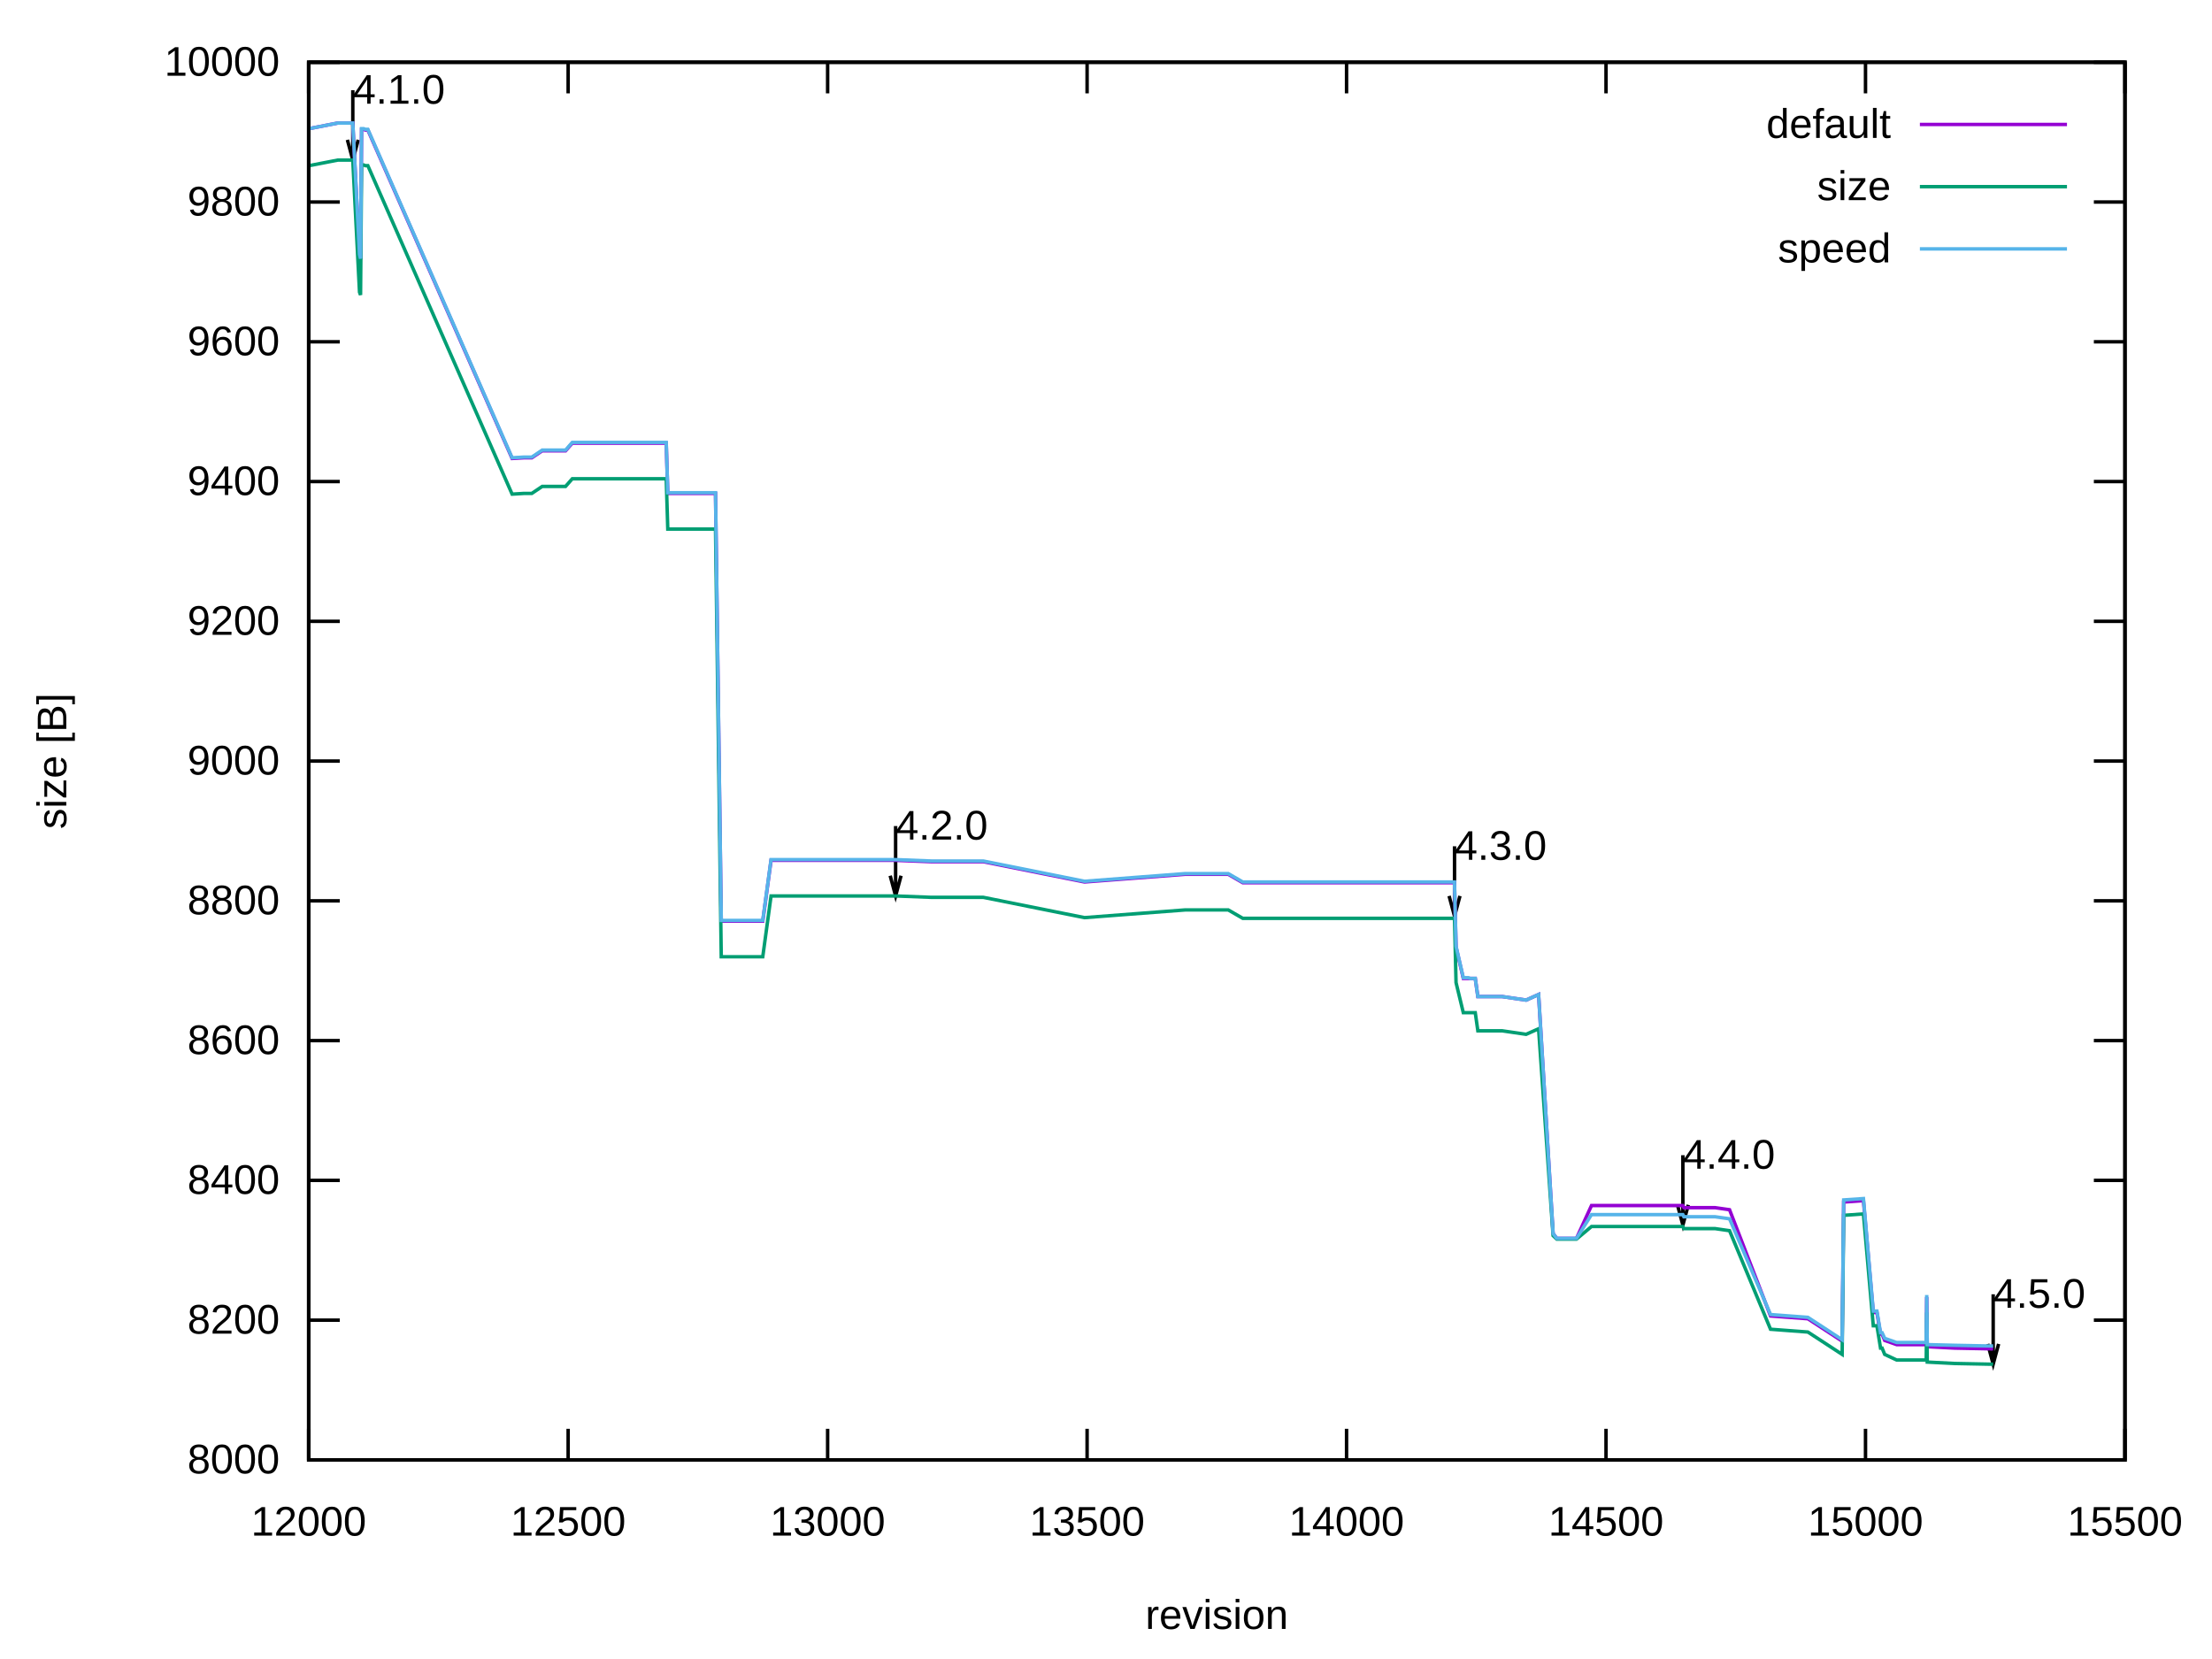
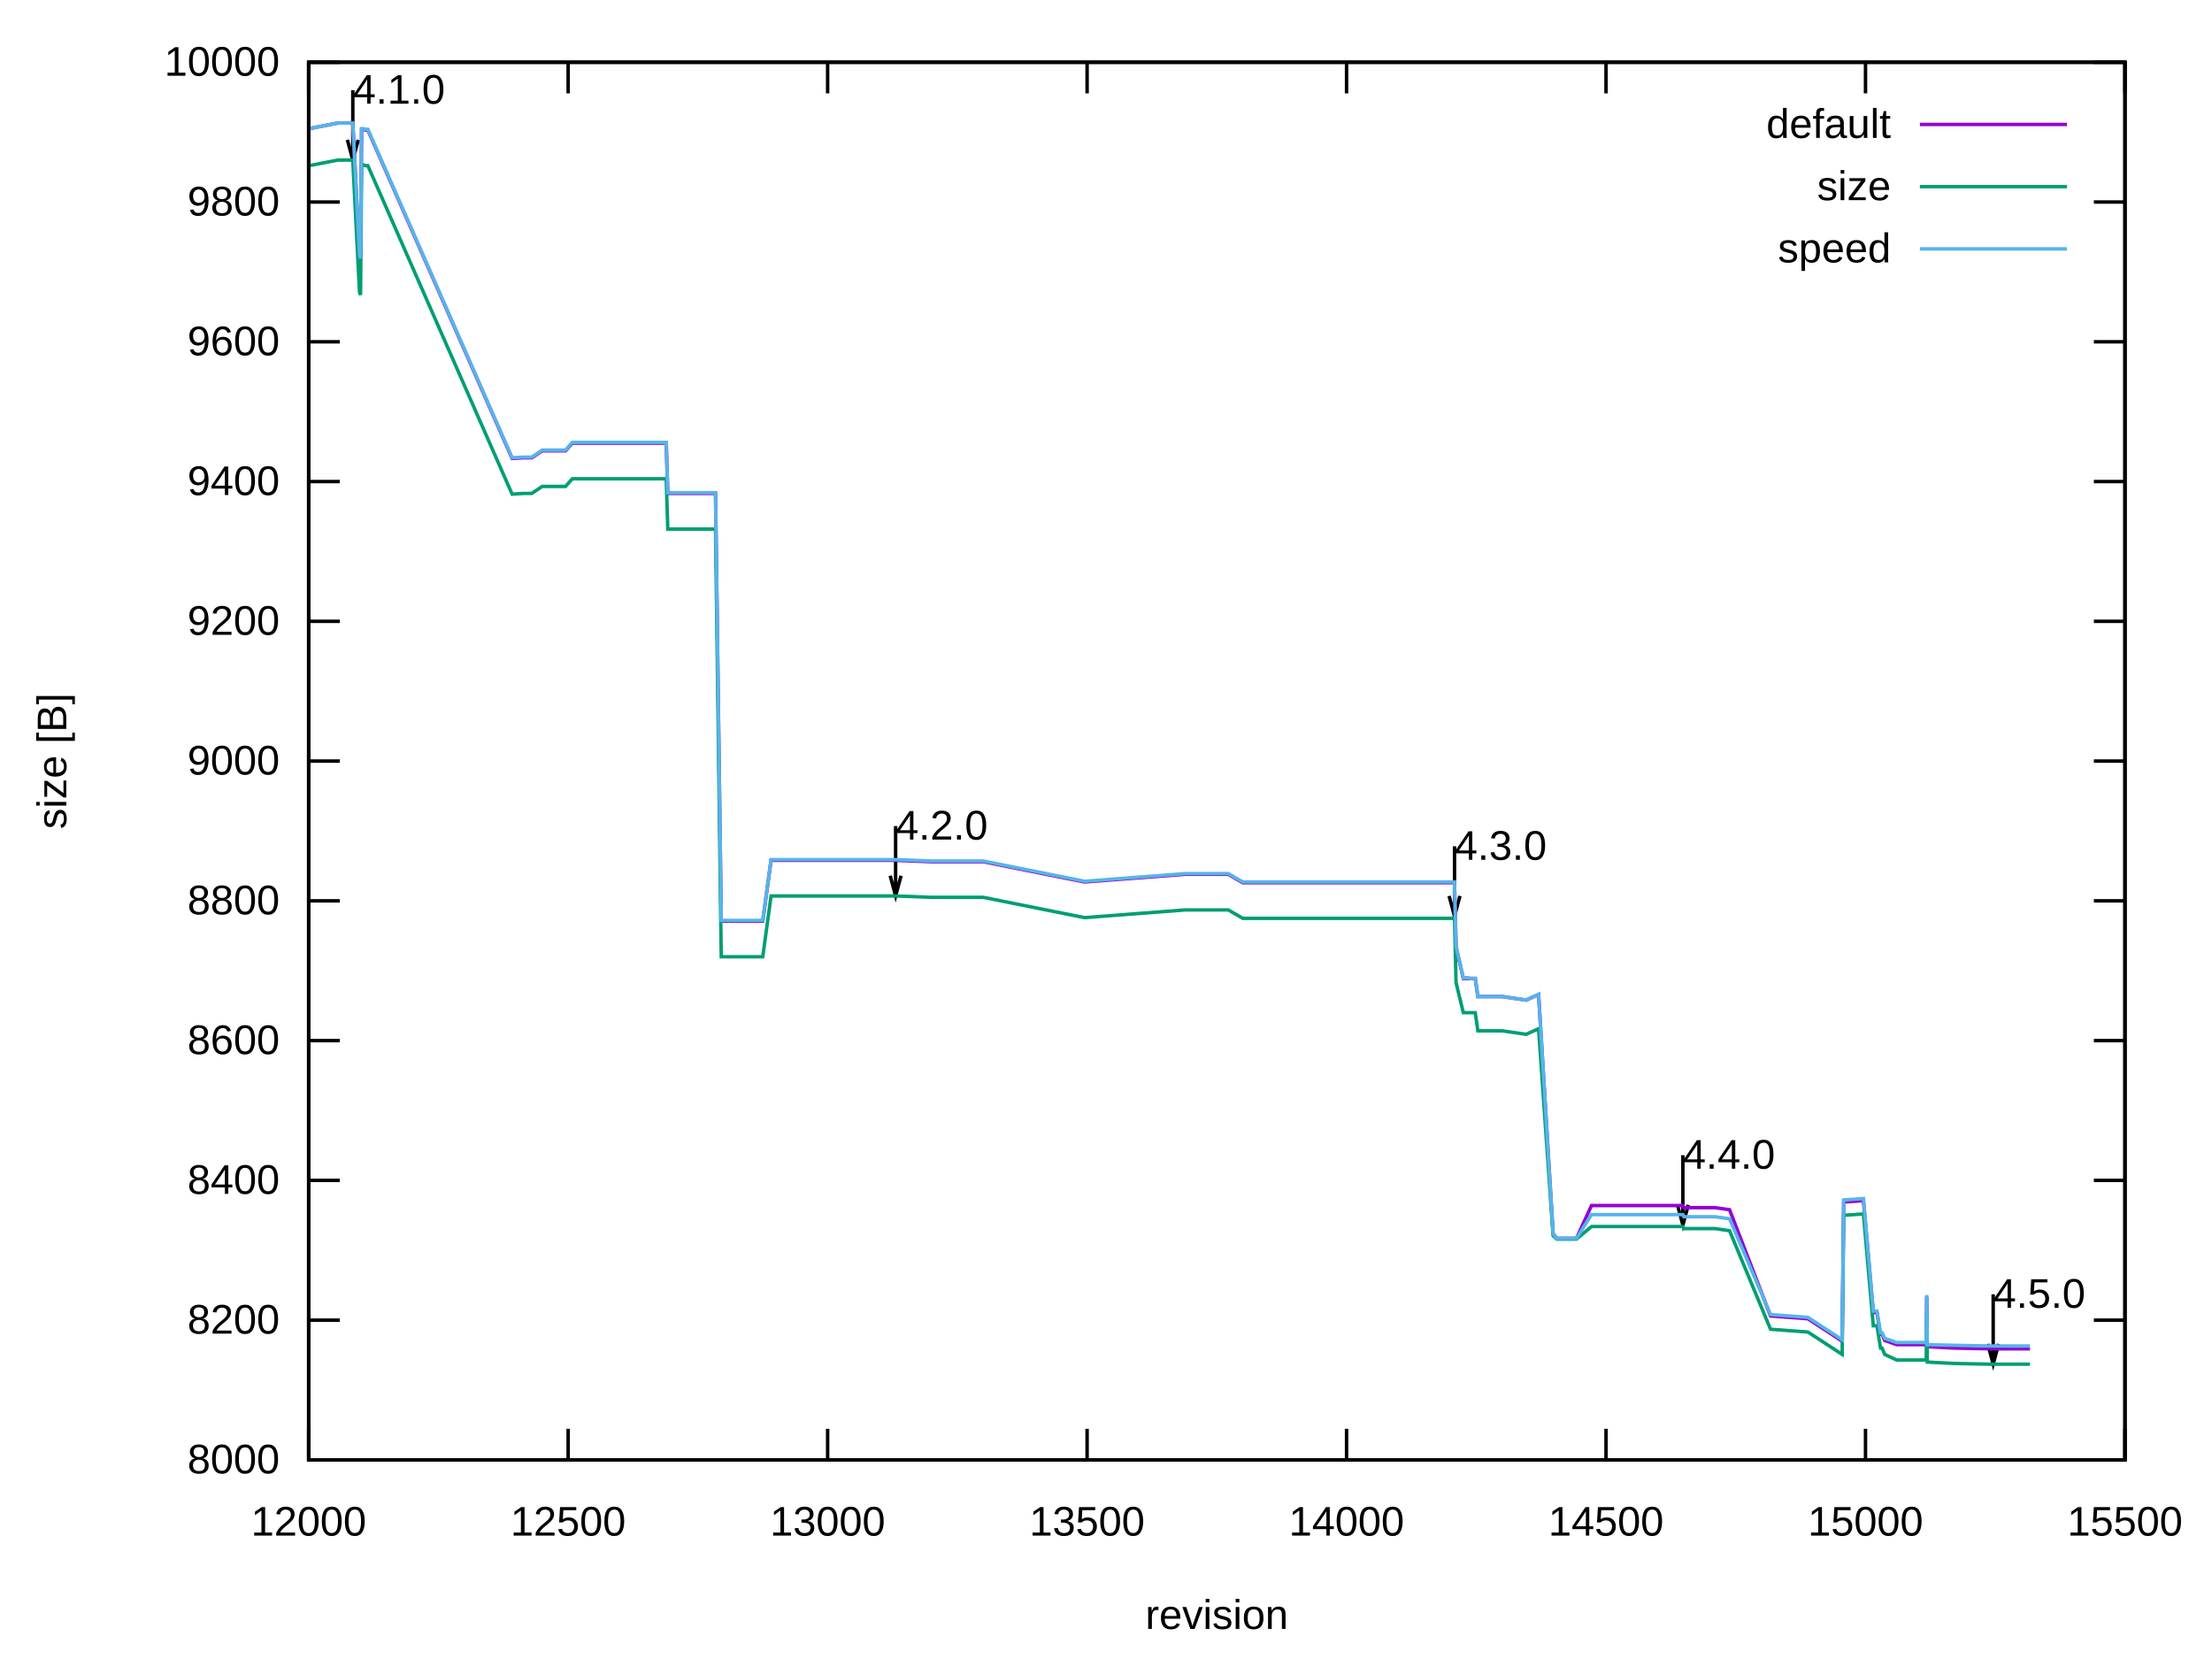
<svg xmlns="http://www.w3.org/2000/svg" xmlns:xlink="http://www.w3.org/1999/xlink" width="640" height="480" viewBox="0 0 640 480">
  <g id="gnuplot_canvas">
    <rect x="0" y="0" width="640" height="480" fill="none" />
    <defs>
      <circle id="gpDot" r="0.5" stroke-width="0.5" stroke="currentColor" />
      <path id="gpPt0" stroke-width="0.222" stroke="currentColor" d="M-1,0 h2 M0,-1 v2" />
      <path id="gpPt1" stroke-width="0.222" stroke="currentColor" d="M-1,-1 L1,1 M1,-1 L-1,1" />
      <path id="gpPt2" stroke-width="0.222" stroke="currentColor" d="M-1,0 L1,0 M0,-1 L0,1 M-1,-1 L1,1 M-1,1 L1,-1" />
      <rect id="gpPt3" stroke-width="0.222" stroke="currentColor" x="-1" y="-1" width="2" height="2" />
      <rect id="gpPt4" stroke-width="0.222" stroke="currentColor" fill="currentColor" x="-1" y="-1" width="2" height="2" />
      <circle id="gpPt5" stroke-width="0.222" stroke="currentColor" cx="0" cy="0" r="1" />
      <use xlink:href="#gpPt5" id="gpPt6" fill="currentColor" stroke="none" />
      <path id="gpPt7" stroke-width="0.222" stroke="currentColor" d="M0,-1.33 L-1.33,0.67 L1.33,0.67 z" />
      <use xlink:href="#gpPt7" id="gpPt8" fill="currentColor" stroke="none" />
      <use xlink:href="#gpPt7" id="gpPt9" stroke="currentColor" transform="rotate(180)" />
      <use xlink:href="#gpPt9" id="gpPt10" fill="currentColor" stroke="none" />
      <use xlink:href="#gpPt3" id="gpPt11" stroke="currentColor" transform="rotate(45)" />
      <use xlink:href="#gpPt11" id="gpPt12" fill="currentColor" stroke="none" />
      <path id="gpPt13" stroke-width="0.222" stroke="currentColor" d="M0,1.330 L1.265,0.411 L0.782,-1.067 L-0.782,-1.076 L-1.265,0.411 z" />
      <use xlink:href="#gpPt13" id="gpPt14" fill="currentColor" stroke="none" />
      <filter id="textbox" filterUnits="objectBoundingBox" x="0" y="0" height="1" width="1">
        <feFlood flood-color="white" flood-opacity="1" result="bgnd" />
        <feComposite in="SourceGraphic" in2="bgnd" operator="atop" />
      </filter>
      <filter id="greybox" filterUnits="objectBoundingBox" x="0" y="0" height="1" width="1">
        <feFlood flood-color="lightgrey" flood-opacity="1" result="grey" />
        <feComposite in="SourceGraphic" in2="grey" operator="atop" />
      </filter>
    </defs>
    <g fill="none" color="white" stroke="currentColor" stroke-width="1.00" stroke-linecap="butt" stroke-linejoin="miter">
</g>
    <g fill="none" color="black" stroke="currentColor" stroke-width="1.00" stroke-linecap="butt" stroke-linejoin="miter">
      <path stroke="black" d="M89.31,422.40 L98.31,422.40 M614.82,422.40 L605.82,422.40  " />
      <g transform="translate(80.92,426.30)" stroke="none" fill="black" font-family="Arial" font-size="12.00" text-anchor="end">
        <text>
          <tspan font-family="Arial"> 8000</tspan>
        </text>
      </g>
    </g>
    <g fill="none" color="black" stroke="currentColor" stroke-width="1.00" stroke-linecap="butt" stroke-linejoin="miter">
      <path stroke="black" d="M89.31,381.96 L98.31,381.96 M614.82,381.96 L605.82,381.96  " />
      <g transform="translate(80.92,385.86)" stroke="none" fill="black" font-family="Arial" font-size="12.00" text-anchor="end">
        <text>
          <tspan font-family="Arial"> 8200</tspan>
        </text>
      </g>
    </g>
    <g fill="none" color="black" stroke="currentColor" stroke-width="1.00" stroke-linecap="butt" stroke-linejoin="miter">
      <path stroke="black" d="M89.31,341.52 L98.31,341.52 M614.82,341.52 L605.82,341.52  " />
      <g transform="translate(80.92,345.42)" stroke="none" fill="black" font-family="Arial" font-size="12.00" text-anchor="end">
        <text>
          <tspan font-family="Arial"> 8400</tspan>
        </text>
      </g>
    </g>
    <g fill="none" color="black" stroke="currentColor" stroke-width="1.00" stroke-linecap="butt" stroke-linejoin="miter">
      <path stroke="black" d="M89.31,301.08 L98.31,301.08 M614.82,301.08 L605.82,301.08  " />
      <g transform="translate(80.92,304.98)" stroke="none" fill="black" font-family="Arial" font-size="12.00" text-anchor="end">
        <text>
          <tspan font-family="Arial"> 8600</tspan>
        </text>
      </g>
    </g>
    <g fill="none" color="black" stroke="currentColor" stroke-width="1.00" stroke-linecap="butt" stroke-linejoin="miter">
      <path stroke="black" d="M89.31,260.64 L98.31,260.64 M614.82,260.64 L605.82,260.64  " />
      <g transform="translate(80.92,264.54)" stroke="none" fill="black" font-family="Arial" font-size="12.00" text-anchor="end">
        <text>
          <tspan font-family="Arial"> 8800</tspan>
        </text>
      </g>
    </g>
    <g fill="none" color="black" stroke="currentColor" stroke-width="1.00" stroke-linecap="butt" stroke-linejoin="miter">
      <path stroke="black" d="M89.31,220.20 L98.31,220.20 M614.82,220.20 L605.82,220.20  " />
      <g transform="translate(80.92,224.10)" stroke="none" fill="black" font-family="Arial" font-size="12.00" text-anchor="end">
        <text>
          <tspan font-family="Arial"> 9000</tspan>
        </text>
      </g>
    </g>
    <g fill="none" color="black" stroke="currentColor" stroke-width="1.00" stroke-linecap="butt" stroke-linejoin="miter">
      <path stroke="black" d="M89.31,179.77 L98.31,179.77 M614.82,179.77 L605.82,179.77  " />
      <g transform="translate(80.92,183.67)" stroke="none" fill="black" font-family="Arial" font-size="12.00" text-anchor="end">
        <text>
          <tspan font-family="Arial"> 9200</tspan>
        </text>
      </g>
    </g>
    <g fill="none" color="black" stroke="currentColor" stroke-width="1.00" stroke-linecap="butt" stroke-linejoin="miter">
      <path stroke="black" d="M89.31,139.33 L98.31,139.33 M614.82,139.33 L605.82,139.33  " />
      <g transform="translate(80.92,143.23)" stroke="none" fill="black" font-family="Arial" font-size="12.00" text-anchor="end">
        <text>
          <tspan font-family="Arial"> 9400</tspan>
        </text>
      </g>
    </g>
    <g fill="none" color="black" stroke="currentColor" stroke-width="1.00" stroke-linecap="butt" stroke-linejoin="miter">
      <path stroke="black" d="M89.31,98.89 L98.31,98.89 M614.82,98.89 L605.82,98.89  " />
      <g transform="translate(80.92,102.79)" stroke="none" fill="black" font-family="Arial" font-size="12.00" text-anchor="end">
        <text>
          <tspan font-family="Arial"> 9600</tspan>
        </text>
      </g>
    </g>
    <g fill="none" color="black" stroke="currentColor" stroke-width="1.00" stroke-linecap="butt" stroke-linejoin="miter">
      <path stroke="black" d="M89.31,58.45 L98.31,58.45 M614.82,58.45 L605.82,58.45  " />
      <g transform="translate(80.92,62.35)" stroke="none" fill="black" font-family="Arial" font-size="12.00" text-anchor="end">
        <text>
          <tspan font-family="Arial"> 9800</tspan>
        </text>
      </g>
    </g>
    <g fill="none" color="black" stroke="currentColor" stroke-width="1.00" stroke-linecap="butt" stroke-linejoin="miter">
      <path stroke="black" d="M89.31,18.01 L98.31,18.01 M614.82,18.01 L605.82,18.01  " />
      <g transform="translate(80.92,21.91)" stroke="none" fill="black" font-family="Arial" font-size="12.00" text-anchor="end">
        <text>
          <tspan font-family="Arial"> 10000</tspan>
        </text>
      </g>
    </g>
    <g fill="none" color="black" stroke="currentColor" stroke-width="1.00" stroke-linecap="butt" stroke-linejoin="miter">
      <path stroke="black" d="M89.31,422.40 L89.31,413.40 M89.31,18.01 L89.31,27.01  " />
      <g transform="translate(89.31,444.30)" stroke="none" fill="black" font-family="Arial" font-size="12.00" text-anchor="middle">
        <text>
          <tspan font-family="Arial"> 12000</tspan>
        </text>
      </g>
    </g>
    <g fill="none" color="black" stroke="currentColor" stroke-width="1.00" stroke-linecap="butt" stroke-linejoin="miter">
      <path stroke="black" d="M164.38,422.40 L164.38,413.40 M164.38,18.01 L164.38,27.01  " />
      <g transform="translate(164.38,444.30)" stroke="none" fill="black" font-family="Arial" font-size="12.00" text-anchor="middle">
        <text>
          <tspan font-family="Arial"> 12500</tspan>
        </text>
      </g>
    </g>
    <g fill="none" color="black" stroke="currentColor" stroke-width="1.00" stroke-linecap="butt" stroke-linejoin="miter">
      <path stroke="black" d="M239.46,422.40 L239.46,413.40 M239.46,18.01 L239.46,27.01  " />
      <g transform="translate(239.46,444.30)" stroke="none" fill="black" font-family="Arial" font-size="12.00" text-anchor="middle">
        <text>
          <tspan font-family="Arial"> 13000</tspan>
        </text>
      </g>
    </g>
    <g fill="none" color="black" stroke="currentColor" stroke-width="1.00" stroke-linecap="butt" stroke-linejoin="miter">
      <path stroke="black" d="M314.53,422.40 L314.53,413.40 M314.53,18.01 L314.53,27.01  " />
      <g transform="translate(314.53,444.30)" stroke="none" fill="black" font-family="Arial" font-size="12.00" text-anchor="middle">
        <text>
          <tspan font-family="Arial"> 13500</tspan>
        </text>
      </g>
    </g>
    <g fill="none" color="black" stroke="currentColor" stroke-width="1.00" stroke-linecap="butt" stroke-linejoin="miter">
      <path stroke="black" d="M389.60,422.40 L389.60,413.40 M389.60,18.01 L389.60,27.01  " />
      <g transform="translate(389.60,444.30)" stroke="none" fill="black" font-family="Arial" font-size="12.00" text-anchor="middle">
        <text>
          <tspan font-family="Arial"> 14000</tspan>
        </text>
      </g>
    </g>
    <g fill="none" color="black" stroke="currentColor" stroke-width="1.00" stroke-linecap="butt" stroke-linejoin="miter">
      <path stroke="black" d="M464.67,422.40 L464.67,413.40 M464.67,18.01 L464.67,27.01  " />
      <g transform="translate(464.67,444.30)" stroke="none" fill="black" font-family="Arial" font-size="12.00" text-anchor="middle">
        <text>
          <tspan font-family="Arial"> 14500</tspan>
        </text>
      </g>
    </g>
    <g fill="none" color="black" stroke="currentColor" stroke-width="1.00" stroke-linecap="butt" stroke-linejoin="miter">
      <path stroke="black" d="M539.75,422.40 L539.75,413.40 M539.75,18.01 L539.75,27.01  " />
      <g transform="translate(539.75,444.30)" stroke="none" fill="black" font-family="Arial" font-size="12.00" text-anchor="middle">
        <text>
          <tspan font-family="Arial"> 15000</tspan>
        </text>
      </g>
    </g>
    <g fill="none" color="black" stroke="currentColor" stroke-width="1.00" stroke-linecap="butt" stroke-linejoin="miter">
      <path stroke="black" d="M614.82,422.40 L614.82,413.40 M614.82,18.01 L614.82,27.01  " />
      <g transform="translate(614.82,444.30)" stroke="none" fill="black" font-family="Arial" font-size="12.00" text-anchor="middle">
        <text>
          <tspan font-family="Arial"> 15500</tspan>
        </text>
      </g>
    </g>
    <g fill="none" color="black" stroke="currentColor" stroke-width="1.00" stroke-linecap="butt" stroke-linejoin="miter">
</g>
    <g fill="none" color="black" stroke="currentColor" stroke-width="1.00" stroke-linecap="butt" stroke-linejoin="miter">
      <path stroke="black" d="M89.31,18.01 L89.31,422.40 L614.82,422.40 L614.82,18.01 L89.31,18.01 Z  " />
      <g transform="translate(102.07,30.00)" stroke="none" fill="black" font-family="Arial" font-size="12.00" text-anchor="start">
        <text>
          <tspan font-family="Arial">4.1.0</tspan>
        </text>
      </g>
      <g transform="translate(259.12,242.91)" stroke="none" fill="black" font-family="Arial" font-size="12.00" text-anchor="start">
        <text>
          <tspan font-family="Arial">4.2.0</tspan>
        </text>
      </g>
      <g transform="translate(420.83,248.77)" stroke="none" fill="black" font-family="Arial" font-size="12.00" text-anchor="start">
        <text>
          <tspan font-family="Arial">4.3.0</tspan>
        </text>
      </g>
      <g transform="translate(486.90,338.14)" stroke="none" fill="black" font-family="Arial" font-size="12.00" text-anchor="start">
        <text>
          <tspan font-family="Arial">4.4.0</tspan>
        </text>
      </g>
      <g transform="translate(576.68,378.38)" stroke="none" fill="black" font-family="Arial" font-size="12.00" text-anchor="start">
        <text>
          <tspan font-family="Arial">4.5.0</tspan>
        </text>
      </g>
    </g>
    <g fill="none" color="black" stroke="currentColor" stroke-width="1.00" stroke-linecap="butt" stroke-linejoin="miter">
      <path stroke="black" d="M100.51,40.46 L102.08,46.31 L103.65,40.46 M102.08,26.09 L102.08,46.31  " />
    </g>
    <g fill="none" color="black" stroke="currentColor" stroke-width="1.00" stroke-linecap="butt" stroke-linejoin="miter">
      <path stroke="black" d="M257.56,253.37 L259.13,259.22 L260.70,253.37 M259.13,239.00 L259.13,259.22  " />
    </g>
    <g fill="none" color="black" stroke="currentColor" stroke-width="1.00" stroke-linecap="butt" stroke-linejoin="miter">
      <path stroke="black" d="M419.27,259.23 L420.84,265.08 L422.41,259.23 M420.84,244.86 L420.84,265.08  " />
    </g>
    <g fill="none" color="black" stroke="currentColor" stroke-width="1.00" stroke-linecap="butt" stroke-linejoin="miter">
      <path stroke="black" d="M485.34,348.60 L486.91,354.45 L488.48,348.60 M486.91,334.23 L486.91,354.45  " />
    </g>
    <g fill="none" color="black" stroke="currentColor" stroke-width="1.00" stroke-linecap="butt" stroke-linejoin="miter">
      <path stroke="black" d="M575.12,388.84 L576.69,394.69 L578.26,388.84 M576.69,374.47 L576.69,394.69  " />
    </g>
    <g fill="none" color="black" stroke="currentColor" stroke-width="1.00" stroke-linecap="butt" stroke-linejoin="miter">
</g>
    <g id="gnuplot_plot_1">
      <g fill="none" color="black" stroke="currentColor" stroke-width="1.00" stroke-linecap="butt" stroke-linejoin="miter">
        <g transform="translate(547.09,39.91)" stroke="none" fill="black" font-family="Arial" font-size="12.00" text-anchor="end">
          <text>
            <tspan font-family="Arial">default</tspan>
          </text>
        </g>
      </g>
      <g fill="none" color="black" stroke="currentColor" stroke-width="1.00" stroke-linecap="butt" stroke-linejoin="miter">
-         <path stroke="rgb(148,   0, 211)" d="M555.48,36.01 L598.04,36.01 M89.46,37.22 L97.72,35.60 L102.07,35.60 L104.02,73.82 L104.32,75.03 L104.62,37.42   L105.23,37.42 L105.68,37.62 L106.43,37.62 L148.17,132.65 L151.62,132.45 L153.87,132.45 L156.88,130.43 L158.98,130.43   L162.58,130.43 L163.63,130.43 L165.58,128.21 L185.70,128.21 L190.36,128.21 L192.76,128.21 L193.21,142.76 L201.32,142.76   L207.02,142.76 L208.68,266.51 L213.48,266.51 L218.74,266.51 L220.69,266.51 L223.09,248.92 L224.44,248.92 L234.80,248.92   L259.12,248.92 L269.48,249.32 L284.50,249.32 L313.78,255.18 L342.91,252.96 L344.41,252.96 L345.91,252.96 L351.76,252.96   L355.37,252.96 L359.57,255.39 L374.59,255.39 L389.60,255.39 L417.23,255.39 L420.83,255.39 L421.28,273.99 L423.38,283.09   L424.89,283.09 L425.34,283.09 L426.54,283.09 L426.84,283.09 L427.59,288.34 L434.65,288.34 L441.55,289.36 L445.16,287.74   L449.36,356.89 L450.41,358.30 L456.12,358.30 L460.47,348.80 L466.18,348.80 L468.88,348.80 L486.90,348.80 L487.20,349.41   L496.20,349.41 L500.41,350.01 L512.27,380.75 L523.08,381.56 L532.99,388.03 L533.44,347.79 L539.15,347.39 L542.00,379.74   L543.05,379.74 L544.10,386.00 L544.55,386.00 L545.30,387.82 L548.76,389.04 L553.71,389.04 L555.36,389.04 L557.31,389.04   L557.46,375.29 L557.61,389.64 L565.57,390.05 L575.78,390.25 L576.68,390.25  " />
+         <path stroke="rgb(148,   0, 211)" d="M555.48,36.01 L598.04,36.01 M89.46,37.22 L97.72,35.60 L102.07,35.60 L104.02,73.82 L104.32,75.03 L104.62,37.42   L105.23,37.42 L105.68,37.62 L106.43,37.62 L148.17,132.65 L151.62,132.45 L153.87,132.45 L156.88,130.43 L158.98,130.43   L162.58,130.43 L163.63,130.43 L165.58,128.21 L185.70,128.21 L190.36,128.21 L192.76,128.21 L193.21,142.76 L201.32,142.76   L207.02,142.76 L208.68,266.51 L213.48,266.51 L218.74,266.51 L220.69,266.51 L223.09,248.92 L224.44,248.92 L234.80,248.92   L259.12,248.92 L269.48,249.32 L284.50,249.32 L313.78,255.18 L342.91,252.96 L344.41,252.96 L345.91,252.96 L351.76,252.96   L355.37,252.96 L359.57,255.39 L374.59,255.39 L389.60,255.39 L417.23,255.39 L420.83,255.39 L421.28,273.99 L423.38,283.09   L424.89,283.09 L425.34,283.09 L426.54,283.09 L426.84,283.09 L427.59,288.34 L434.65,288.34 L441.55,289.36 L445.16,287.74   L449.36,356.89 L450.41,358.30 L456.12,358.30 L460.47,348.80 L466.18,348.80 L468.88,348.80 L486.90,348.80 L487.20,349.41   L496.20,349.41 L500.41,350.01 L512.27,380.75 L523.08,381.56 L532.99,388.03 L533.44,347.79 L539.15,347.39 L542.00,379.74   L543.05,379.74 L544.10,386.00 L544.55,386.00 L545.30,387.82 L548.76,389.04 L553.71,389.04 L555.36,389.04 L557.31,389.04   L557.46,375.29 L557.61,389.64 L565.57,390.05 L575.78,390.25 L576.68,390.25 L587.34,390.25  " />
      </g>
    </g>
    <g id="gnuplot_plot_2">
      <g fill="none" color="black" stroke="currentColor" stroke-width="1.00" stroke-linecap="butt" stroke-linejoin="miter">
        <g transform="translate(547.09,57.91)" stroke="none" fill="black" font-family="Arial" font-size="12.00" text-anchor="end">
          <text>
            <tspan font-family="Arial">size</tspan>
          </text>
        </g>
      </g>
      <g fill="none" color="black" stroke="currentColor" stroke-width="1.00" stroke-linecap="butt" stroke-linejoin="miter">
-         <path stroke="rgb(  0, 158, 115)" d="M555.48,54.01 L598.04,54.01 M89.46,47.93 L97.72,46.32 L102.07,46.32 L104.02,84.53 L104.32,85.34 L104.62,47.73   L105.23,47.73 L105.68,47.93 L106.43,47.93 L148.17,142.97 L151.62,142.76 L153.87,142.76 L156.88,140.74 L158.98,140.74   L162.58,140.74 L163.63,140.74 L165.58,138.52 L185.70,138.52 L190.36,138.52 L192.76,138.52 L193.21,153.08 L201.32,153.08   L207.02,153.08 L208.68,276.82 L213.48,276.82 L218.74,276.82 L220.69,276.82 L223.09,259.23 L224.44,259.23 L234.80,259.23   L259.12,259.23 L269.48,259.63 L284.50,259.63 L313.78,265.50 L342.91,263.27 L344.41,263.27 L345.91,263.27 L351.76,263.27   L355.37,263.27 L359.57,265.70 L374.59,265.70 L389.60,265.70 L417.23,265.70 L420.83,265.70 L421.28,284.30 L423.38,293.00   L424.89,293.00 L425.34,293.00 L426.54,293.00 L426.84,293.00 L427.59,298.25 L434.65,298.25 L441.55,299.26 L445.16,297.65   L449.36,357.50 L450.41,358.51 L456.12,358.51 L460.47,354.87 L466.18,354.87 L468.88,354.87 L486.90,354.87 L487.20,355.47   L496.20,355.47 L500.41,356.08 L512.27,384.59 L523.08,385.40 L532.99,391.87 L533.44,351.63 L539.15,351.23 L542.00,383.58   L543.05,383.58 L544.10,390.05 L544.55,390.05 L545.30,391.87 L548.76,393.49 L553.71,393.49 L555.36,393.49 L557.31,393.49   L557.46,379.74 L557.61,394.09 L565.57,394.50 L575.78,394.70 L576.68,394.70  " />
+         <path stroke="rgb(  0, 158, 115)" d="M555.48,54.01 L598.04,54.01 M89.46,47.93 L97.72,46.32 L102.07,46.32 L104.02,84.53 L104.32,85.34 L104.62,47.73   L105.23,47.73 L105.68,47.93 L106.43,47.93 L148.17,142.97 L151.62,142.76 L153.87,142.76 L156.88,140.74 L158.98,140.74   L162.58,140.74 L163.63,140.74 L165.58,138.52 L185.70,138.52 L190.36,138.52 L192.76,138.52 L193.21,153.08 L201.32,153.08   L207.02,153.08 L208.68,276.82 L213.48,276.82 L218.74,276.82 L220.69,276.82 L223.09,259.23 L224.44,259.23 L234.80,259.23   L259.12,259.23 L269.48,259.63 L284.50,259.63 L313.78,265.50 L342.91,263.27 L344.41,263.27 L345.91,263.27 L351.76,263.27   L355.37,263.27 L359.57,265.70 L374.59,265.70 L389.60,265.70 L417.23,265.70 L420.83,265.70 L421.28,284.30 L423.38,293.00   L424.89,293.00 L425.34,293.00 L426.54,293.00 L426.84,293.00 L427.59,298.25 L434.65,298.25 L441.55,299.26 L445.16,297.65   L449.36,357.50 L450.41,358.51 L456.12,358.51 L460.47,354.87 L466.18,354.87 L468.88,354.87 L486.90,354.87 L487.20,355.47   L496.20,355.47 L500.41,356.08 L512.27,384.59 L523.08,385.40 L532.99,391.87 L533.44,351.63 L539.15,351.23 L542.00,383.58   L543.05,383.58 L544.10,390.05 L544.55,390.05 L545.30,391.87 L548.76,393.49 L553.71,393.49 L555.36,393.49 L557.31,393.49   L557.46,379.74 L557.61,394.09 L565.57,394.50 L575.78,394.70 L576.68,394.70 L587.34,394.70  " />
      </g>
    </g>
    <g id="gnuplot_plot_3">
      <g fill="none" color="black" stroke="currentColor" stroke-width="1.00" stroke-linecap="butt" stroke-linejoin="miter">
        <g transform="translate(547.09,75.91)" stroke="none" fill="black" font-family="Arial" font-size="12.00" text-anchor="end">
          <text>
            <tspan font-family="Arial">speed</tspan>
          </text>
        </g>
      </g>
      <g fill="none" color="black" stroke="currentColor" stroke-width="1.00" stroke-linecap="butt" stroke-linejoin="miter">
-         <path stroke="rgb( 86, 180, 233)" d="M555.48,72.01 L598.04,72.01 M89.46,37.22 L97.72,35.60 L102.07,35.60 L104.02,73.61 L104.32,74.83 L104.62,37.22   L105.23,37.22 L105.68,37.42 L106.43,37.42 L148.17,132.45 L151.62,132.25 L153.87,132.25 L156.88,130.23 L158.98,130.23   L162.58,130.23 L163.63,130.23 L165.58,128.00 L185.70,128.00 L190.36,128.00 L192.76,128.00 L193.21,142.56 L201.32,142.56   L207.02,142.56 L208.68,266.31 L213.48,266.31 L218.74,266.31 L220.69,266.31 L223.09,248.71 L224.44,248.71 L234.80,248.71   L259.12,248.71 L269.48,249.12 L284.50,249.12 L313.78,254.98 L342.91,252.76 L344.41,252.76 L345.91,252.76 L351.76,252.76   L355.37,252.76 L359.57,255.18 L374.59,255.18 L389.60,255.18 L417.23,255.18 L420.83,255.18 L421.28,273.79 L423.38,282.89   L424.89,282.89 L425.34,283.09 L426.54,283.09 L426.84,283.09 L427.59,288.34 L434.65,288.34 L441.55,289.36 L445.16,287.74   L449.36,356.89 L450.41,358.30 L456.12,358.30 L460.47,351.43 L466.18,351.43 L468.88,351.43 L486.90,351.43 L487.20,352.04   L496.20,352.04 L500.41,352.64 L512.27,380.34 L523.08,381.15 L532.99,387.62 L533.44,347.18 L539.15,346.78 L542.00,379.33   L543.05,379.33 L544.10,385.60 L544.55,385.60 L545.30,387.22 L548.76,388.43 L553.71,388.43 L555.36,388.43 L557.31,388.43   L557.46,374.68 L557.61,389.04 L565.57,389.24 L575.78,389.44 L576.68,389.44  " />
+         <path stroke="rgb( 86, 180, 233)" d="M555.48,72.01 L598.04,72.01 M89.46,37.22 L97.72,35.60 L102.07,35.60 L104.02,73.61 L104.32,74.83 L104.62,37.22   L105.23,37.22 L105.68,37.42 L106.43,37.42 L148.17,132.45 L151.62,132.25 L153.87,132.25 L156.88,130.23 L158.98,130.23   L162.58,130.23 L163.63,130.23 L165.58,128.00 L185.70,128.00 L190.36,128.00 L192.76,128.00 L193.21,142.56 L201.32,142.56   L207.02,142.56 L208.68,266.31 L213.48,266.31 L218.74,266.31 L220.69,266.31 L223.09,248.71 L224.44,248.71 L234.80,248.71   L259.12,248.71 L269.48,249.12 L284.50,249.12 L313.78,254.98 L342.91,252.76 L344.41,252.76 L345.91,252.76 L351.76,252.76   L355.37,252.76 L359.57,255.18 L374.59,255.18 L389.60,255.18 L417.23,255.18 L420.83,255.18 L421.28,273.79 L423.38,282.89   L424.89,282.89 L425.34,283.09 L426.54,283.09 L426.84,283.09 L427.59,288.34 L434.65,288.34 L441.55,289.36 L445.16,287.74   L449.36,356.89 L450.41,358.30 L456.12,358.30 L460.47,351.43 L466.18,351.43 L468.88,351.43 L486.90,351.43 L487.20,352.04   L496.20,352.04 L500.41,352.64 L512.27,380.34 L523.08,381.15 L532.99,387.62 L533.44,347.18 L539.15,346.78 L542.00,379.33   L543.05,379.33 L544.10,385.60 L544.55,385.60 L545.30,387.22 L548.76,388.43 L553.71,388.43 L555.36,388.43 L557.31,388.43   L557.46,374.68 L557.61,389.04 L565.57,389.24 L575.78,389.44 L576.68,389.44 L587.34,389.44  " />
      </g>
    </g>
    <g fill="none" color="white" stroke="rgb( 86, 180, 233)" stroke-width="2.00" stroke-linecap="butt" stroke-linejoin="miter">
</g>
    <g fill="none" color="black" stroke="currentColor" stroke-width="2.00" stroke-linecap="butt" stroke-linejoin="miter">
</g>
    <g fill="none" color="black" stroke="black" stroke-width="1.00" stroke-linecap="butt" stroke-linejoin="miter">
</g>
    <g fill="none" color="black" stroke="currentColor" stroke-width="1.00" stroke-linecap="butt" stroke-linejoin="miter">
      <path stroke="black" d="M89.31,18.01 L89.31,422.40 L614.82,422.40 L614.82,18.01 L89.31,18.01 Z  " />
      <g transform="translate(19.18,220.21) rotate(270.00)" stroke="none" fill="black" font-family="Arial" font-size="12.00" text-anchor="middle">
        <text>
          <tspan font-family="Arial">size [B]</tspan>
        </text>
      </g>
    </g>
    <g fill="none" color="black" stroke="currentColor" stroke-width="1.00" stroke-linecap="butt" stroke-linejoin="miter">
      <g transform="translate(352.06,471.30)" stroke="none" fill="black" font-family="Arial" font-size="12.00" text-anchor="middle">
        <text>
          <tspan font-family="Arial">revision</tspan>
        </text>
      </g>
    </g>
    <g fill="none" color="black" stroke="currentColor" stroke-width="1.00" stroke-linecap="butt" stroke-linejoin="miter">
</g>
    <g fill="none" color="black" stroke="currentColor" stroke-width="1.00" stroke-linecap="butt" stroke-linejoin="miter">
</g>
  </g>
</svg>
